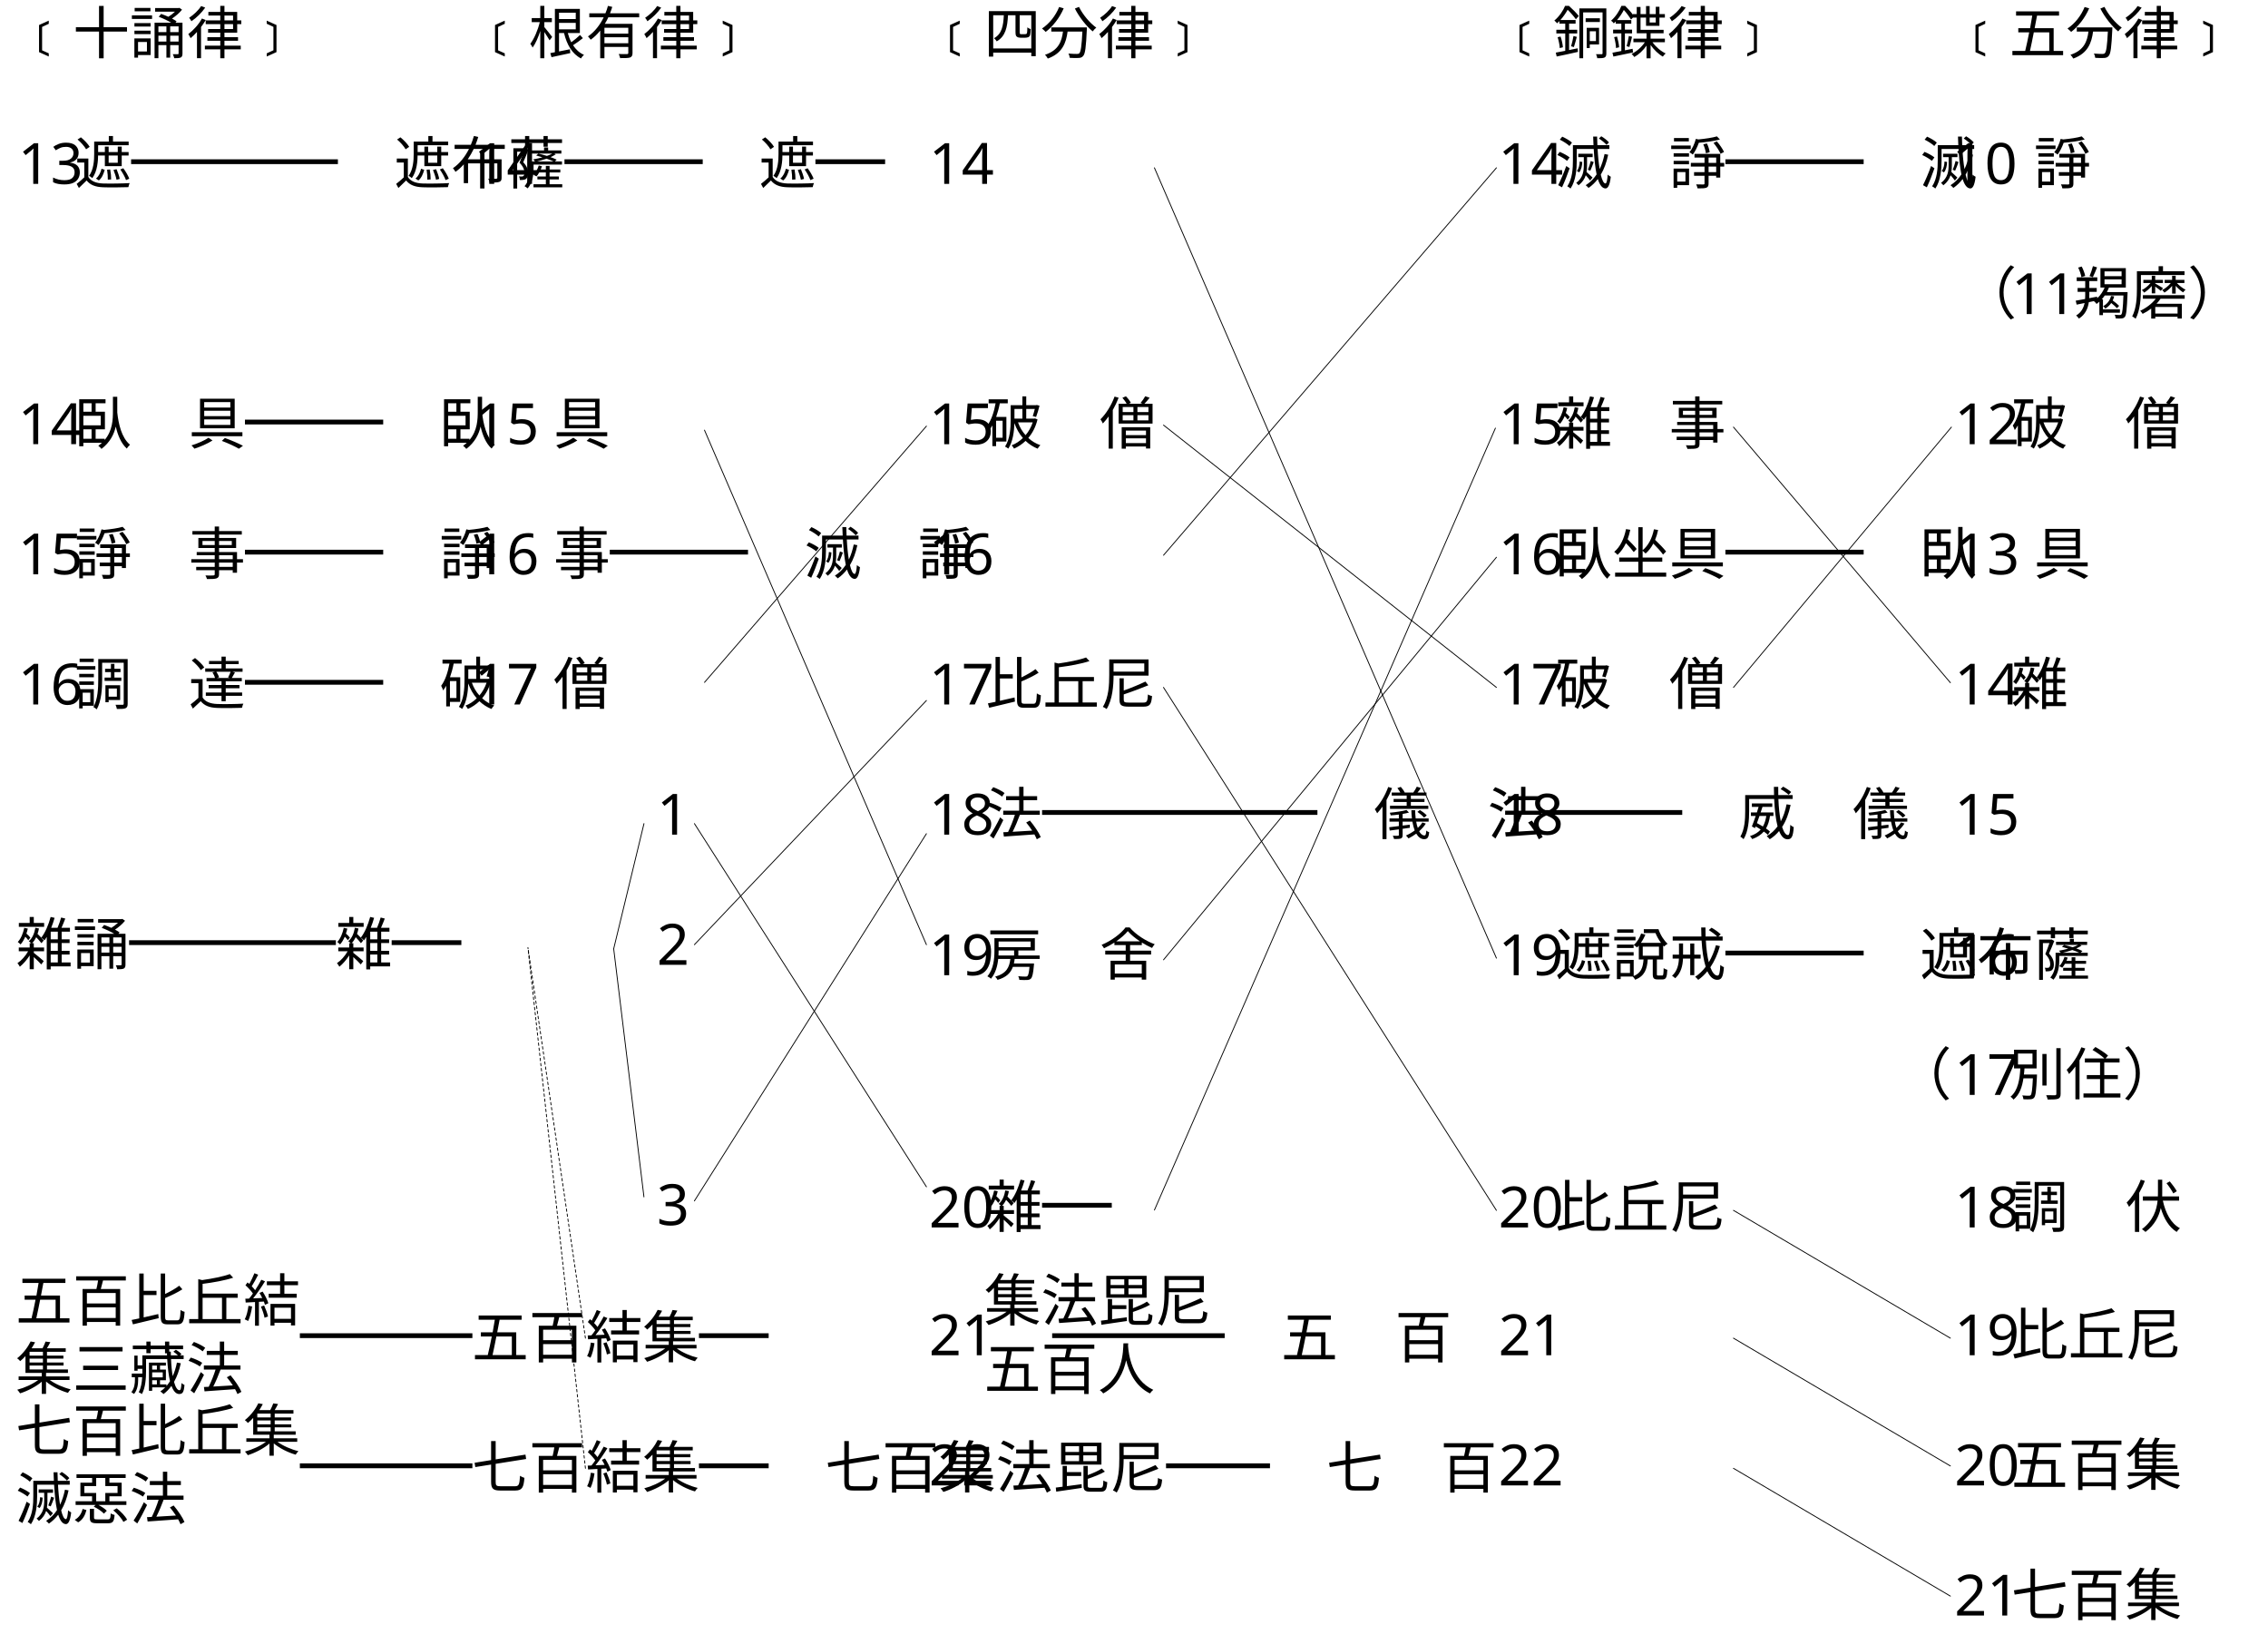
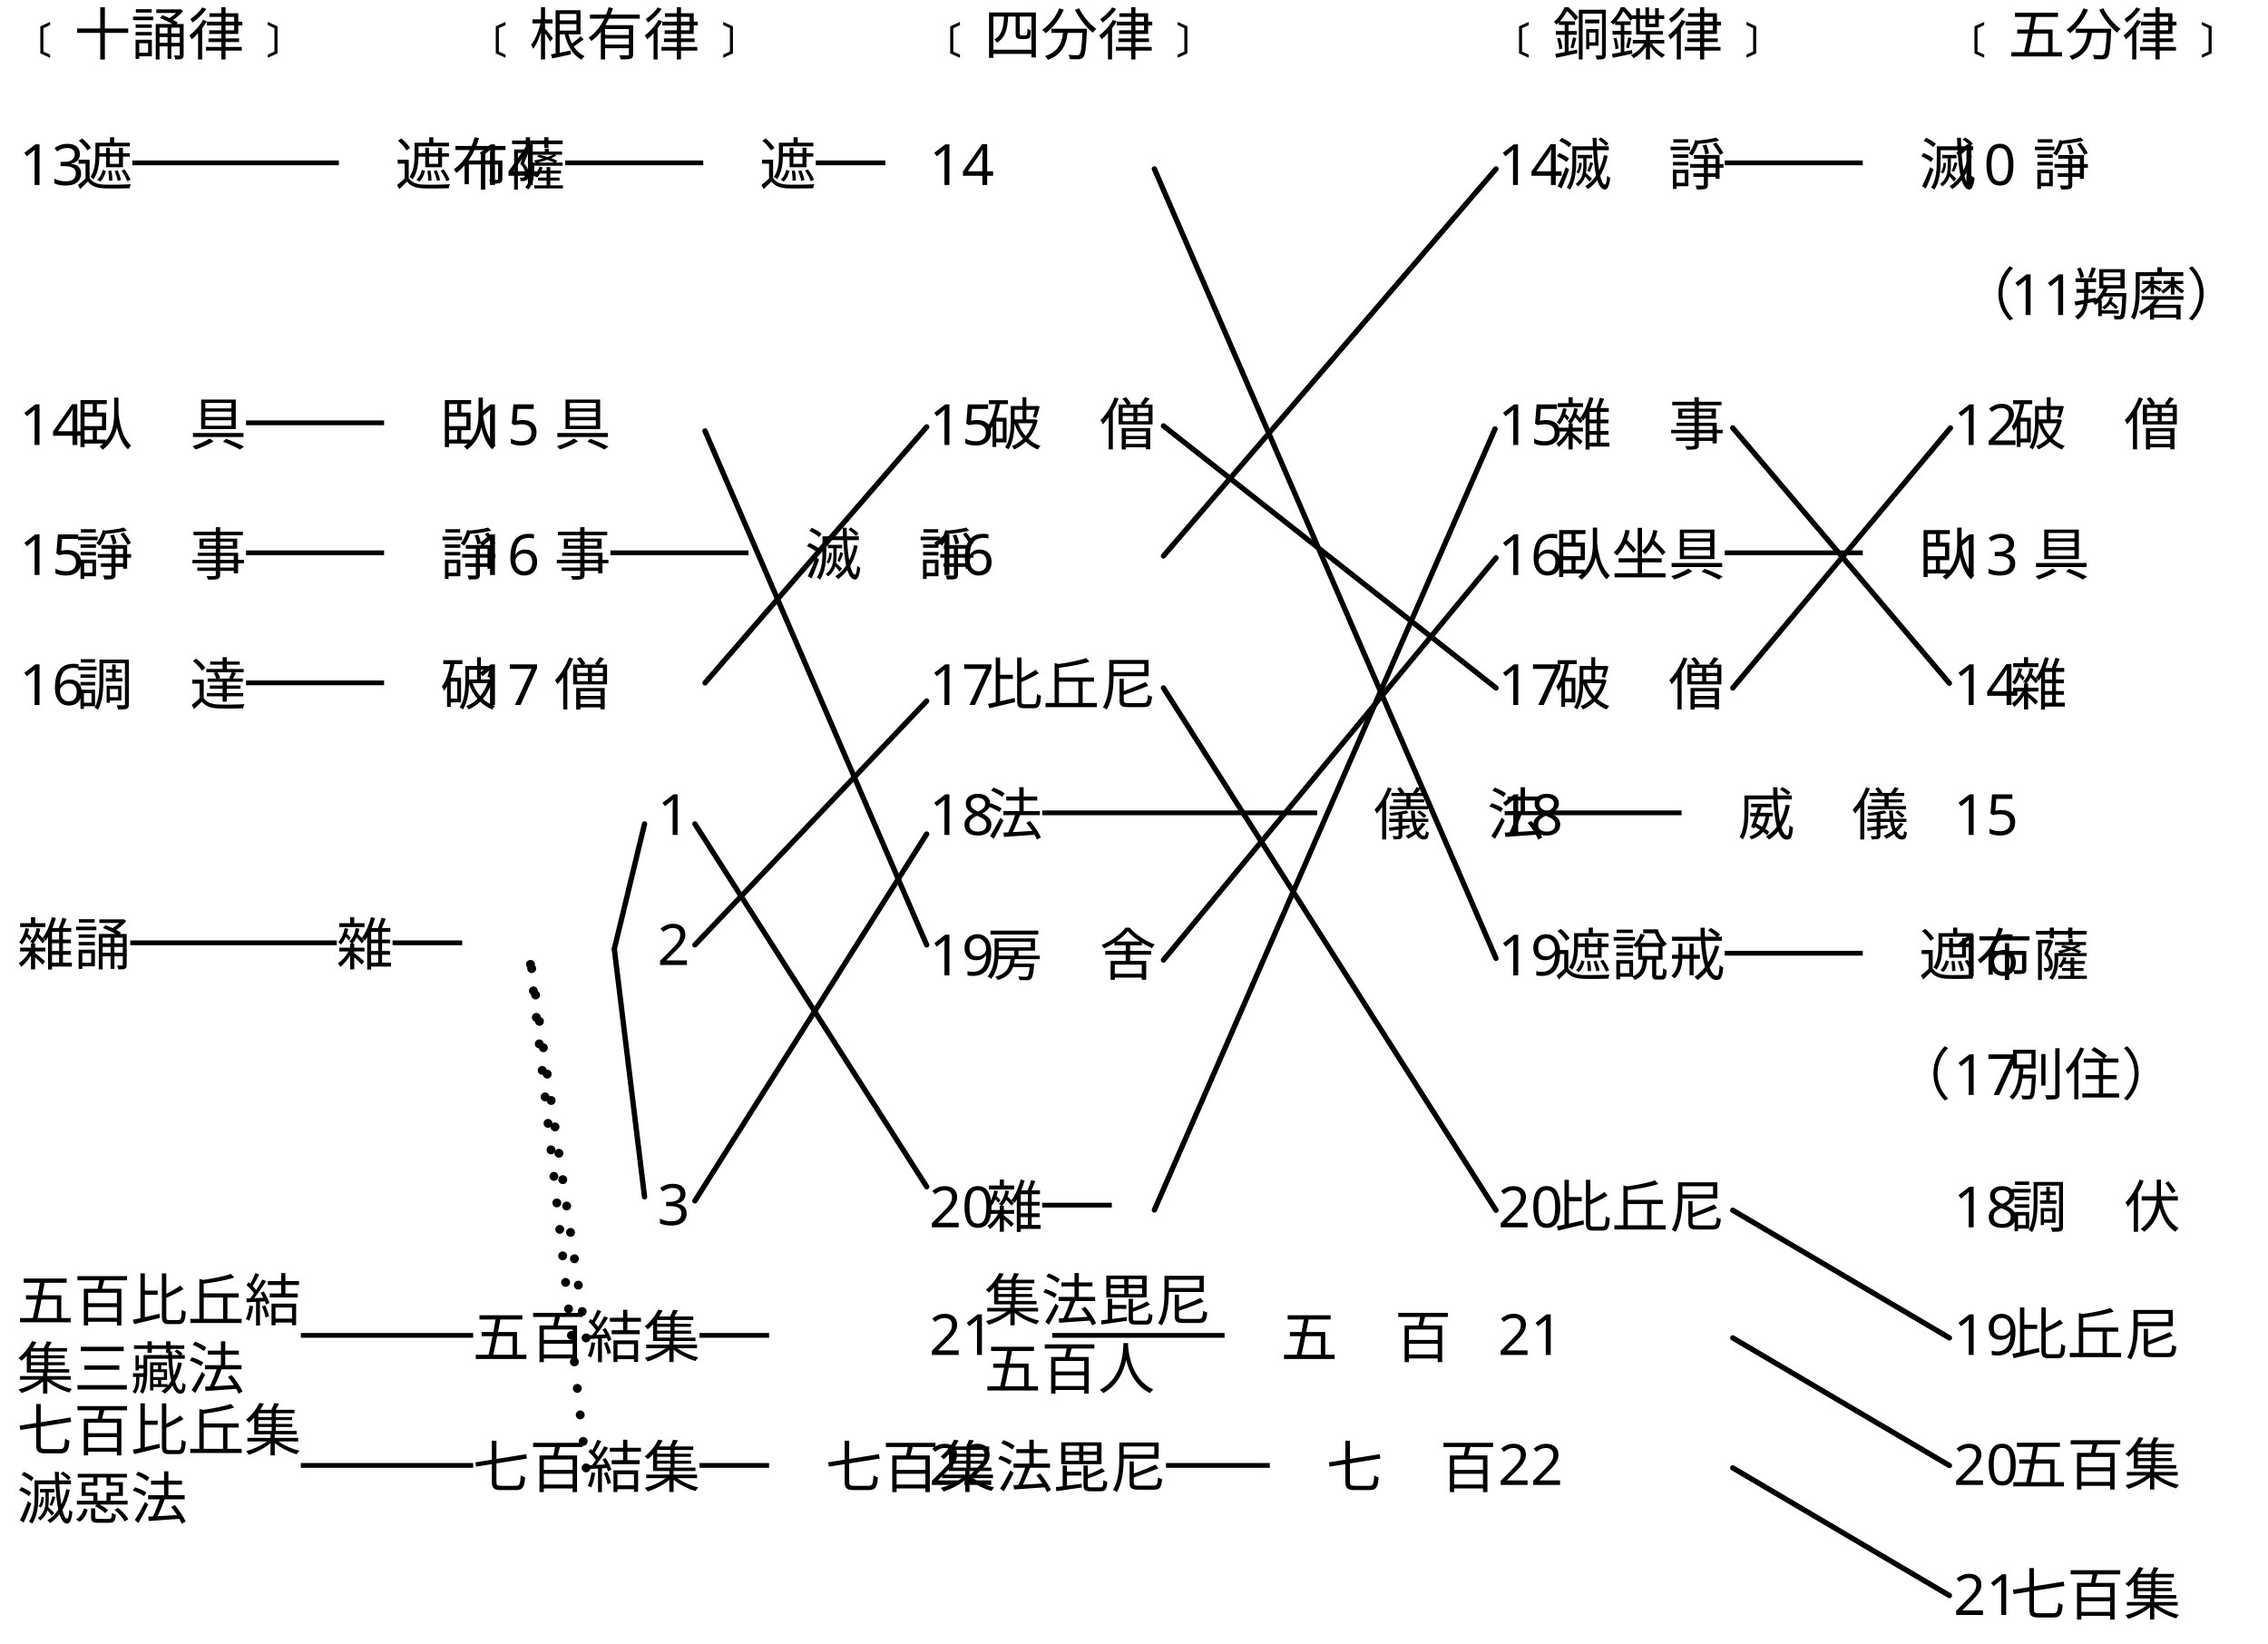
- <svg xmlns="http://www.w3.org/2000/svg" width="8.851in" height="6.412in" viewBox="0 0 637.27 461.663" xml:space="preserve" color-interpolation-filters="sRGB" class="st6">
+ <svg xmlns="http://www.w3.org/2000/svg" width="8.861in" height="6.422in" viewBox="0 0 638.02 462.413" xml:space="preserve" color-interpolation-filters="sRGB" class="st6">
  <style type="text/css">
	
- 		.st1 {fill:none;stroke:none;stroke-linecap:round;stroke-linejoin:round;stroke-width:0.75}
+ 		.st1 {fill:none;stroke:none;stroke-linecap:round;stroke-linejoin:round;stroke-width:1.5}
		.st2 {fill:#000000;font-family:新細明體;font-size:1.333em}
		.st3 {font-size:1em}
- 		.st4 {stroke:#000000;stroke-linecap:round;stroke-linejoin:round;stroke-width:0.24}
- 		.st5 {stroke:#000000;stroke-dasharray:0.72,0.72;stroke-linecap:round;stroke-linejoin:round;stroke-width:0.24}
+ 		.st4 {stroke:#000000;stroke-linecap:round;stroke-linejoin:round;stroke-width:1.5}
+ 		.st5 {stroke:#000000;stroke-dasharray:0,7.5;stroke-linecap:round;stroke-linejoin:round;stroke-width:2.5}
		.st6 {fill:none;fill-rule:evenodd;font-size:12px;overflow:visible;stroke-linecap:square;stroke-miterlimit:3}
	
	</style>
  <g>
-     <g id="group98-1" transform="translate(0.375,-0.375)">
+     <g id="group98-1" transform="translate(0.75,-0.75)">
      <g id="shape2-2" transform="translate(7.99361E-14,-441.071)">
-         <rect x="0" y="441.821" width="88.157" height="19.843" class="st1" />
-         <text x="4.08" y="456.54" class="st2">﹝十誦律﹞</text>
+         <rect x="0" y="442.571" width="88.157" height="19.843" class="st1" />
+         <text x="4.08" y="457.29" class="st2">﹝十誦律﹞</text>
      </g>
      <g id="shape3-5" transform="translate(128.126,-441.071)">
-         <rect x="0" y="441.821" width="88.157" height="19.843" class="st1" />
-         <text x="4.08" y="456.54" class="st2">﹝根有律﹞</text>
+         <rect x="0" y="442.571" width="88.157" height="19.843" class="st1" />
+         <text x="4.08" y="457.29" class="st2">﹝根有律﹞</text>
      </g>
      <g id="shape4-8" transform="translate(255.969,-441.071)">
-         <rect x="0" y="441.821" width="88.157" height="19.843" class="st1" />
-         <text x="4.08" y="456.54" class="st2">﹝四分律﹞</text>
+         <rect x="0" y="442.571" width="88.157" height="19.843" class="st1" />
+         <text x="4.08" y="457.29" class="st2">﹝四分律﹞</text>
      </g>
      <g id="shape5-11" transform="translate(415.984,-441.071)">
-         <rect x="0" y="441.821" width="88.157" height="19.843" class="st1" />
-         <text x="4.08" y="456.54" class="st2">﹝銅鍱律﹞</text>
+         <rect x="0" y="442.571" width="88.157" height="19.843" class="st1" />
+         <text x="4.08" y="457.29" class="st2">﹝銅鍱律﹞</text>
      </g>
      <g id="shape6-14" transform="translate(544.11,-441.071)">
-         <rect x="0" y="441.821" width="88.157" height="19.843" class="st1" />
-         <text x="4.08" y="456.54" class="st2">﹝五分律﹞</text>
+         <rect x="0" y="442.571" width="88.157" height="19.843" class="st1" />
+         <text x="4.08" y="457.29" class="st2">﹝五分律﹞</text>
      </g>
      <g id="shape7-17" transform="translate(1.59872E-13,-404.504)">
-         <rect x="0" y="441.821" width="344.126" height="19.843" class="st1" />
-         <text x="20.62" y="456.54" class="st2">遮──────　遮布薩────　遮──</text>
+         <rect x="0" y="442.571" width="344.126" height="19.843" class="st1" />
+         <text x="20.62" y="457.29" class="st2">遮──────　遮布薩────　遮──</text>
      </g>
      <g id="shape8-20" transform="translate(-7.79377E-14,-402.236)">
-         <rect x="0" y="437.285" width="24.378" height="24.378" class="st1" />
-         <text x="4.67" y="454.27" class="st2">13</text>
+         <rect x="0" y="438.035" width="24.378" height="24.378" class="st1" />
+         <text x="4.67" y="455.02" class="st2">13</text>
      </g>
      <g id="shape9-23" transform="translate(128.126,-402.236)">
-         <rect x="0" y="437.285" width="24.378" height="24.378" class="st1" />
-         <text x="4.67" y="454.27" class="st2">14</text>
+         <rect x="0" y="438.035" width="24.378" height="24.378" class="st1" />
+         <text x="4.67" y="455.02" class="st2">14</text>
      </g>
      <g id="shape10-26" transform="translate(255.969,-402.236)">
-         <rect x="0" y="437.285" width="24.378" height="24.378" class="st1" />
-         <text x="4.67" y="454.27" class="st2">14</text>
+         <rect x="0" y="438.035" width="24.378" height="24.378" class="st1" />
+         <text x="4.67" y="455.02" class="st2">14</text>
      </g>
      <g id="shape11-29" transform="translate(415.984,-404.504)">
-         <rect x="0" y="441.821" width="216" height="19.843" class="st1" />
-         <text x="20.62" y="456.54" class="st2">滅　諍────　滅　諍</text>
+         <rect x="0" y="442.571" width="216" height="19.843" class="st1" />
+         <text x="20.62" y="457.29" class="st2">滅　諍────　滅　諍</text>
      </g>
      <g id="shape12-32" transform="translate(415.913,-402.236)">
-         <rect x="0" y="437.285" width="24.378" height="24.378" class="st1" />
-         <text x="4.67" y="454.27" class="st2">14</text>
+         <rect x="0" y="438.035" width="24.378" height="24.378" class="st1" />
+         <text x="4.67" y="455.02" class="st2">14</text>
      </g>
      <g id="shape13-35" transform="translate(543.472,-402.236)">
-         <rect x="0" y="437.285" width="24.378" height="24.378" class="st1" />
-         <text x="4.67" y="454.27" class="st2">10</text>
+         <rect x="0" y="438.035" width="24.378" height="24.378" class="st1" />
+         <text x="4.67" y="455.02" class="st2">10</text>
      </g>
      <g id="shape14-38" transform="translate(544.11,-367.937)">
-         <rect x="0" y="441.821" width="92.409" height="19.843" class="st1" />
-         <text x="6.2" y="456.54" class="st2">（　羯磨）</text>
+         <rect x="0" y="442.571" width="92.409" height="19.843" class="st1" />
+         <text x="6.2" y="457.29" class="st2">（　羯磨）</text>
      </g>
      <g id="shape15-41" transform="translate(560.126,-365.669)">
-         <rect x="0" y="437.285" width="24.378" height="24.378" class="st1" />
-         <text x="4.67" y="454.27" class="st2">11</text>
+         <rect x="0" y="438.035" width="24.378" height="24.378" class="st1" />
+         <text x="4.67" y="455.02" class="st2">11</text>
      </g>
      <g id="shape23-44" transform="translate(415.984,-331.37)">
-         <rect x="0" y="441.821" width="88.157" height="19.843" class="st1" />
-         <text x="20.62" y="456.54" class="st2">雜　事</text>
+         <rect x="0" y="442.571" width="88.157" height="19.843" class="st1" />
+         <text x="20.62" y="457.29" class="st2">雜　事</text>
      </g>
      <g id="shape24-47" transform="translate(415.984,-329.102)">
-         <rect x="0" y="437.285" width="24.378" height="24.378" class="st1" />
-         <text x="4.67" y="454.27" class="st2">15</text>
+         <rect x="0" y="438.035" width="24.378" height="24.378" class="st1" />
+         <text x="4.67" y="455.02" class="st2">15</text>
      </g>
      <g id="shape26-50" transform="translate(544.11,-331.37)">
-         <rect x="0" y="441.821" width="88.157" height="19.843" class="st1" />
-         <text x="20.62" y="456.54" class="st2">破　僧</text>
+         <rect x="0" y="442.571" width="88.157" height="19.843" class="st1" />
+         <text x="20.62" y="457.29" class="st2">破　僧</text>
      </g>
      <g id="shape27-53" transform="translate(544.11,-329.102)">
-         <rect x="0" y="437.285" width="24.378" height="24.378" class="st1" />
-         <text x="4.67" y="454.27" class="st2">12</text>
+         <rect x="0" y="438.035" width="24.378" height="24.378" class="st1" />
+         <text x="4.67" y="455.02" class="st2">12</text>
      </g>
      <g id="shape16-56" transform="translate(0,-331.37)">
-         <rect x="0" y="441.821" width="216" height="19.843" class="st1" />
-         <text x="20.62" y="456.54" class="st2">臥　具────　臥　具</text>
+         <rect x="0" y="442.571" width="216" height="19.843" class="st1" />
+         <text x="20.62" y="457.29" class="st2">臥　具────　臥　具</text>
      </g>
      <g id="shape17-59" transform="translate(5.19584E-14,-331.37)">
-         <rect x="0" y="441.821" width="24.378" height="19.843" class="st1" />
-         <text x="4.67" y="456.54" class="st2">14</text>
+         <rect x="0" y="442.571" width="24.378" height="19.843" class="st1" />
+         <text x="4.67" y="457.29" class="st2">14</text>
      </g>
      <g id="shape18-62" transform="translate(128.126,-331.37)">
-         <rect x="0" y="441.821" width="24.378" height="19.843" class="st1" />
-         <text x="4.67" y="456.54" class="st2">15</text>
+         <rect x="0" y="442.571" width="24.378" height="19.843" class="st1" />
+         <text x="4.67" y="457.29" class="st2">15</text>
      </g>
      <g id="shape31-65" transform="translate(415.984,-294.803)">
-         <rect x="0" y="441.821" width="216" height="19.843" class="st1" />
-         <text x="20.62" y="456.54" class="st2">臥坐具────　臥　具</text>
+         <rect x="0" y="442.571" width="216" height="19.843" class="st1" />
+         <text x="20.62" y="457.29" class="st2">臥坐具────　臥　具</text>
      </g>
      <g id="shape32-68" transform="translate(415.984,-292.535)">
-         <rect x="0" y="437.285" width="24.378" height="24.378" class="st1" />
-         <text x="4.67" y="454.27" class="st2">16</text>
+         <rect x="0" y="438.035" width="24.378" height="24.378" class="st1" />
+         <text x="4.67" y="455.02" class="st2">16</text>
      </g>
      <g id="shape33-71" transform="translate(544.11,-292.535)">
-         <rect x="0" y="437.285" width="24.378" height="24.378" class="st1" />
-         <text x="4.67" y="454.27" class="st2">13</text>
+         <rect x="0" y="438.035" width="24.378" height="24.378" class="st1" />
+         <text x="4.67" y="455.02" class="st2">13</text>
      </g>
      <g id="shape35-74" transform="translate(0,-258.236)">
-         <rect x="0" y="441.821" width="216" height="19.843" class="st1" />
-         <text x="20.62" y="456.54" class="st2">調　達────　破　僧</text>
+         <rect x="0" y="442.571" width="216" height="19.843" class="st1" />
+         <text x="20.62" y="457.29" class="st2">調　達────　破　僧</text>
      </g>
      <g id="shape36-77" transform="translate(6.85452E-13,-255.969)">
-         <rect x="0" y="437.285" width="24.378" height="24.378" class="st1" />
-         <text x="4.67" y="454.27" class="st2">16</text>
+         <rect x="0" y="438.035" width="24.378" height="24.378" class="st1" />
+         <text x="4.67" y="455.02" class="st2">16</text>
      </g>
      <g id="shape37-80" transform="translate(128.126,-258.236)">
-         <rect x="0" y="441.821" width="24.378" height="19.843" class="st1" />
-         <text x="4.67" y="456.54" class="st2">17</text>
+         <rect x="0" y="442.571" width="24.378" height="19.843" class="st1" />
+         <text x="4.67" y="457.29" class="st2">17</text>
      </g>
      <g id="shape41-83" transform="translate(415.984,-258.236)">
-         <rect x="0" y="441.821" width="88.157" height="19.843" class="st1" />
-         <text x="20.62" y="456.54" class="st2">破　僧</text>
+         <rect x="0" y="442.571" width="88.157" height="19.843" class="st1" />
+         <text x="20.62" y="457.29" class="st2">破　僧</text>
      </g>
      <g id="shape42-86" transform="translate(415.984,-255.969)">
-         <rect x="0" y="437.285" width="24.378" height="24.378" class="st1" />
-         <text x="4.67" y="454.27" class="st2">17</text>
+         <rect x="0" y="438.035" width="24.378" height="24.378" class="st1" />
+         <text x="4.67" y="455.02" class="st2">17</text>
      </g>
      <g id="shape38-89" transform="translate(544.11,-258.236)">
-         <rect x="0" y="441.821" width="56.126" height="19.843" class="st1" />
-         <text x="20.62" y="456.54" class="st2">雜</text>
+         <rect x="0" y="442.571" width="56.126" height="19.843" class="st1" />
+         <text x="20.62" y="457.29" class="st2">雜</text>
      </g>
      <g id="shape43-92" transform="translate(544.11,-258.236)">
-         <rect x="0" y="441.821" width="24.378" height="19.843" class="st1" />
-         <text x="4.67" y="456.54" class="st2">14</text>
+         <rect x="0" y="442.571" width="24.378" height="19.843" class="st1" />
+         <text x="4.67" y="457.29" class="st2">14</text>
      </g>
      <g id="shape34-95" transform="translate(1.07114E-12,-185.102)">
-         <rect x="0" y="441.821" width="200.126" height="19.843" class="st1" />
-         <text x="4.06" y="456.54" class="st2">雜誦──────雜──</text>
+         <rect x="0" y="442.571" width="200.126" height="19.843" class="st1" />
+         <text x="4.06" y="457.29" class="st2">雜誦──────雜──</text>
      </g>
      <g id="shape44-98" transform="translate(175.748,-185.102)">
-         <rect x="0" y="441.821" width="24.378" height="19.843" class="st1" />
-         <text x="8.43" y="456.54" class="st2">2</text>
+         <rect x="0" y="442.571" width="24.378" height="19.843" class="st1" />
+         <text x="8.43" y="457.29" class="st2">2</text>
      </g>
      <g id="shape21-101" transform="translate(1.59872E-13,-294.803)">
-         <rect x="0" y="441.821" width="344.126" height="19.843" class="st1" />
-         <text x="20.62" y="456.54" class="st2">諍　事────　諍　事────　滅　諍</text>
+         <rect x="0" y="442.571" width="344.126" height="19.843" class="st1" />
+         <text x="20.62" y="457.29" class="st2">諍　事────　諍　事────　滅　諍</text>
      </g>
      <g id="shape22-104" transform="translate(3.03757E-13,-294.803)">
-         <rect x="0" y="441.821" width="24.378" height="19.843" class="st1" />
-         <text x="4.67" y="456.54" class="st2">15</text>
+         <rect x="0" y="442.571" width="24.378" height="19.843" class="st1" />
+         <text x="4.67" y="457.29" class="st2">15</text>
      </g>
      <g id="shape25-107" transform="translate(128.126,-294.803)">
-         <rect x="0" y="441.821" width="24.378" height="19.843" class="st1" />
-         <text x="4.67" y="456.54" class="st2">16</text>
+         <rect x="0" y="442.571" width="24.378" height="19.843" class="st1" />
+         <text x="4.67" y="457.29" class="st2">16</text>
      </g>
      <g id="shape28-110" transform="translate(255.969,-292.535)">
-         <rect x="0" y="437.285" width="24.378" height="24.378" class="st1" />
-         <text x="4.67" y="454.27" class="st2">16</text>
+         <rect x="0" y="438.035" width="24.378" height="24.378" class="st1" />
+         <text x="4.67" y="455.02" class="st2">16</text>
      </g>
      <g id="shape47-113" transform="translate(255.969,-221.669)">
-         <rect x="0" y="441.821" width="376.157" height="19.843" class="st1" />
-         <text x="20.62" y="456.54" class="st2">法────────　儀　法────　威　儀</text>
+         <rect x="0" y="442.571" width="376.157" height="19.843" class="st1" />
+         <text x="20.62" y="457.29" class="st2">法────────　儀　法────　威　儀</text>
      </g>
      <g id="shape48-116" transform="translate(255.969,-219.402)">
-         <rect x="0" y="437.285" width="24.378" height="24.378" class="st1" />
-         <text x="4.67" y="454.27" class="st2">18</text>
+         <rect x="0" y="438.035" width="24.378" height="24.378" class="st1" />
+         <text x="4.67" y="455.02" class="st2">18</text>
      </g>
      <g id="shape49-119" transform="translate(415.984,-219.402)">
-         <rect x="0" y="437.285" width="24.378" height="24.378" class="st1" />
-         <text x="4.67" y="454.27" class="st2">18</text>
+         <rect x="0" y="438.035" width="24.378" height="24.378" class="st1" />
+         <text x="4.67" y="455.02" class="st2">18</text>
      </g>
      <g id="shape50-122" transform="translate(544.11,-219.402)">
-         <rect x="0" y="437.285" width="24.378" height="24.378" class="st1" />
-         <text x="4.67" y="454.27" class="st2">15</text>
+         <rect x="0" y="438.035" width="24.378" height="24.378" class="st1" />
+         <text x="4.67" y="455.02" class="st2">15</text>
      </g>
      <g id="shape46-125" transform="translate(525.827,-148.535)">
-         <rect x="0" y="441.821" width="92.409" height="19.843" class="st1" />
-         <text x="6.2" y="456.54" class="st2">（　別住）</text>
+         <rect x="0" y="442.571" width="92.409" height="19.843" class="st1" />
+         <text x="6.2" y="457.29" class="st2">（　別住）</text>
      </g>
      <g id="shape51-128" transform="translate(544.11,-146.268)">
-         <rect x="0" y="437.285" width="24.378" height="24.378" class="st1" />
-         <text x="4.67" y="454.27" class="st2">17</text>
+         <rect x="0" y="438.035" width="24.378" height="24.378" class="st1" />
+         <text x="4.67" y="455.02" class="st2">17</text>
      </g>
      <g id="shape19-131" transform="translate(255.969,-331.37)">
-         <rect x="0" y="441.821" width="88.157" height="19.843" class="st1" />
-         <text x="20.62" y="456.54" class="st2">破　僧</text>
+         <rect x="0" y="442.571" width="88.157" height="19.843" class="st1" />
+         <text x="20.62" y="457.29" class="st2">破　僧</text>
      </g>
      <g id="shape20-134" transform="translate(255.969,-329.102)">
-         <rect x="0" y="437.285" width="24.378" height="24.378" class="st1" />
-         <text x="4.67" y="454.27" class="st2">15</text>
+         <rect x="0" y="438.035" width="24.378" height="24.378" class="st1" />
+         <text x="4.67" y="455.02" class="st2">15</text>
      </g>
      <g id="shape54-137" transform="translate(255.969,-182.173)">
-         <rect x="0" y="441.821" width="88.157" height="19.843" class="st1" />
-         <text x="20.62" y="456.54" class="st2">房　舍</text>
+         <rect x="0" y="442.571" width="88.157" height="19.843" class="st1" />
+         <text x="20.62" y="457.29" class="st2">房　舍</text>
      </g>
      <g id="shape55-140" transform="translate(255.969,-182.173)">
-         <rect x="0" y="441.821" width="24.378" height="19.843" class="st1" />
-         <text x="4.67" y="456.54" class="st2">19</text>
+         <rect x="0" y="442.571" width="24.378" height="19.843" class="st1" />
+         <text x="4.67" y="457.29" class="st2">19</text>
      </g>
      <g id="shape53-143" transform="translate(415.984,-182.173)">
-         <rect x="0" y="441.821" width="216" height="19.843" class="st1" />
-         <text x="20.62" y="456.54" class="st2">遮說戒────　遮布薩</text>
+         <rect x="0" y="442.571" width="216" height="19.843" class="st1" />
+         <text x="20.62" y="457.29" class="st2">遮說戒────　遮布薩</text>
      </g>
      <g id="shape56-146" transform="translate(415.984,-179.906)">
-         <rect x="0" y="437.285" width="24.378" height="24.378" class="st1" />
-         <text x="4.67" y="454.27" class="st2">19</text>
+         <rect x="0" y="438.035" width="24.378" height="24.378" class="st1" />
+         <text x="4.67" y="455.02" class="st2">19</text>
      </g>
      <g id="shape57-149" transform="translate(544.11,-179.906)">
-         <rect x="0" y="437.285" width="24.378" height="24.378" class="st1" />
-         <text x="4.67" y="454.27" class="st2">16</text>
+         <rect x="0" y="438.035" width="24.378" height="24.378" class="st1" />
+         <text x="4.67" y="455.02" class="st2">16</text>
      </g>
      <g id="shape30-152" transform="translate(175.748,-221.669)">
-         <rect x="0" y="441.821" width="24.378" height="19.843" class="st1" />
-         <text x="8.43" y="456.54" class="st2">1</text>
+         <rect x="0" y="442.571" width="24.378" height="19.843" class="st1" />
+         <text x="8.43" y="457.29" class="st2">1</text>
      </g>
      <g id="shape52-155" transform="translate(175.748,-111.969)">
-         <rect x="0" y="441.821" width="24.378" height="19.843" class="st1" />
-         <text x="8.43" y="456.54" class="st2">3</text>
+         <rect x="0" y="442.571" width="24.378" height="19.843" class="st1" />
+         <text x="8.43" y="457.29" class="st2">3</text>
      </g>
      <g id="shape58-158" transform="translate(255.969,-111.307)">
-         <rect x="0" y="441.821" width="88.157" height="19.843" class="st1" />
-         <text x="20.62" y="456.54" class="st2">雜──</text>
+         <rect x="0" y="442.571" width="88.157" height="19.843" class="st1" />
+         <text x="20.62" y="457.29" class="st2">雜──</text>
      </g>
      <g id="shape59-161" transform="translate(255.969,-111.307)">
-         <rect x="0" y="441.821" width="24.378" height="19.843" class="st1" />
-         <text x="4.67" y="456.54" class="st2">20</text>
+         <rect x="0" y="442.571" width="24.378" height="19.843" class="st1" />
+         <text x="4.67" y="457.29" class="st2">20</text>
      </g>
      <g id="shape39-164" transform="translate(255.969,-258.236)">
-         <rect x="0" y="441.821" width="88.157" height="19.843" class="st1" />
-         <text x="20.62" y="456.54" class="st2">比丘尼</text>
+         <rect x="0" y="442.571" width="88.157" height="19.843" class="st1" />
+         <text x="20.62" y="457.29" class="st2">比丘尼</text>
      </g>
      <g id="shape40-167" transform="translate(255.969,-255.969)">
-         <rect x="0" y="437.285" width="24.378" height="24.378" class="st1" />
-         <text x="4.67" y="454.27" class="st2">17</text>
+         <rect x="0" y="438.035" width="24.378" height="24.378" class="st1" />
+         <text x="4.67" y="455.02" class="st2">17</text>
      </g>
      <g id="shape60-170" transform="translate(544.11,-111.307)">
-         <rect x="0" y="441.821" width="88.157" height="19.843" class="st1" />
-         <text x="20.62" y="456.54" class="st2">調　伏</text>
+         <rect x="0" y="442.571" width="88.157" height="19.843" class="st1" />
+         <text x="20.62" y="457.29" class="st2">調　伏</text>
      </g>
      <g id="shape61-173" transform="translate(544.11,-109.039)">
-         <rect x="0" y="437.285" width="24.378" height="24.378" class="st1" />
-         <text x="4.67" y="454.27" class="st2">18</text>
+         <rect x="0" y="438.035" width="24.378" height="24.378" class="st1" />
+         <text x="4.67" y="455.02" class="st2">18</text>
      </g>
      <g id="shape64-176" transform="translate(1.51879E-12,-65.4803)">
-         <rect x="0" y="421.978" width="92.409" height="39.685" class="st1" />
-         <text x="4" y="437.02" class="st2">五百比丘結 <tspan x="4" dy="1.2em" class="st3">集三藏法</tspan>
+         <rect x="0" y="422.728" width="92.409" height="39.685" class="st1" />
+         <text x="4" y="437.77" class="st2">五百比丘結 <tspan x="4" dy="1.2em" class="st3">集三藏法</tspan>
        </text>
      </g>
      <g id="shape65-180" transform="translate(1.51879E-12,-28.9134)">
-         <rect x="0" y="421.978" width="92.409" height="39.685" class="st1" />
-         <text x="4" y="437.02" class="st2">七百比丘集 <tspan x="4" dy="1.2em" class="st3">滅惡法</tspan>
+         <rect x="0" y="422.728" width="92.409" height="39.685" class="st1" />
+         <text x="4" y="437.77" class="st2">七百比丘集 <tspan x="4" dy="1.2em" class="st3">滅惡法</tspan>
        </text>
      </g>
      <g id="shape45-184" transform="translate(79.937,-75.4016)">
-         <rect x="0" y="441.821" width="408.189" height="19.843" class="st1" />
-         <text x="4.1" y="456.54" class="st2">─────五百結集──　　　　　─────　五　百</text>
+         <rect x="0" y="442.571" width="408.189" height="19.843" class="st1" />
+         <text x="4.1" y="457.29" class="st2">─────五百結集──　　　　　─────　五　百</text>
      </g>
      <g id="shape66-187" transform="translate(79.937,-38.8346)">
-         <rect x="0" y="441.821" width="408.189" height="19.843" class="st1" />
-         <text x="4.1" y="456.54" class="st2">─────七百結集──　七百集法毘尼───　七　百</text>
+         <rect x="0" y="442.571" width="408.189" height="19.843" class="st1" />
+         <text x="4.1" y="457.29" class="st2">─────七百結集──　七百集法毘尼───　七　百</text>
      </g>
      <g id="shape62-190" transform="translate(415.984,-111.307)">
-         <rect x="0" y="441.821" width="88.157" height="19.843" class="st1" />
-         <text x="20.62" y="456.54" class="st2">比丘尼</text>
+         <rect x="0" y="442.571" width="88.157" height="19.843" class="st1" />
+         <text x="20.62" y="457.29" class="st2">比丘尼</text>
      </g>
      <g id="shape63-193" transform="translate(415.984,-109.039)">
-         <rect x="0" y="437.285" width="24.378" height="24.378" class="st1" />
-         <text x="4.67" y="454.27" class="st2">20</text>
+         <rect x="0" y="438.035" width="24.378" height="24.378" class="st1" />
+         <text x="4.67" y="455.02" class="st2">20</text>
      </g>
      <g id="shape69-196" transform="translate(544.11,-75.4016)">
-         <rect x="0" y="441.821" width="88.157" height="19.843" class="st1" />
-         <text x="20.62" y="456.54" class="st2">比丘尼</text>
+         <rect x="0" y="442.571" width="88.157" height="19.843" class="st1" />
+         <text x="20.62" y="457.29" class="st2">比丘尼</text>
      </g>
      <g id="shape70-199" transform="translate(544.11,-73.1339)">
-         <rect x="0" y="437.285" width="24.378" height="24.378" class="st1" />
-         <text x="4.67" y="454.27" class="st2">19</text>
+         <rect x="0" y="438.035" width="24.378" height="24.378" class="st1" />
+         <text x="4.67" y="455.02" class="st2">19</text>
      </g>
      <g id="shape72-202" transform="translate(544.11,-38.8346)">
-         <rect x="0" y="441.821" width="88.157" height="19.843" class="st1" />
-         <text x="20.62" y="456.54" class="st2">五百集</text>
+         <rect x="0" y="442.571" width="88.157" height="19.843" class="st1" />
+         <text x="20.62" y="457.29" class="st2">五百集</text>
      </g>
      <g id="shape73-205" transform="translate(544.11,-36.5669)">
-         <rect x="0" y="437.285" width="24.378" height="24.378" class="st1" />
-         <text x="4.67" y="454.27" class="st2">20</text>
+         <rect x="0" y="438.035" width="24.378" height="24.378" class="st1" />
+         <text x="4.67" y="455.02" class="st2">20</text>
      </g>
      <g id="shape75-208" transform="translate(544.11,-2.26772)">
-         <rect x="0" y="441.821" width="88.157" height="19.843" class="st1" />
-         <text x="20.62" y="456.54" class="st2">七百集</text>
+         <rect x="0" y="442.571" width="88.157" height="19.843" class="st1" />
+         <text x="20.62" y="457.29" class="st2">七百集</text>
      </g>
      <g id="shape76-211" transform="translate(544.11,1.13687E-13)">
-         <rect x="0" y="437.285" width="24.378" height="24.378" class="st1" />
-         <text x="4.67" y="454.27" class="st2">21</text>
+         <rect x="0" y="438.035" width="24.378" height="24.378" class="st1" />
+         <text x="4.67" y="455.02" class="st2">21</text>
      </g>
      <g id="shape67-214" transform="translate(415.984,-73.1339)">
-         <rect x="0" y="437.285" width="24.378" height="24.378" class="st1" />
-         <text x="4.67" y="454.27" class="st2">21</text>
+         <rect x="0" y="438.035" width="24.378" height="24.378" class="st1" />
+         <text x="4.67" y="455.02" class="st2">21</text>
      </g>
      <g id="shape68-217" transform="translate(415.984,-36.5669)">
-         <rect x="0" y="437.285" width="24.378" height="24.378" class="st1" />
-         <text x="4.67" y="454.27" class="st2">22</text>
+         <rect x="0" y="438.035" width="24.378" height="24.378" class="st1" />
+         <text x="4.67" y="455.02" class="st2">22</text>
      </g>
      <g id="shape71-220" transform="translate(255.969,-73.1339)">
-         <rect x="0" y="437.285" width="24.378" height="24.378" class="st1" />
-         <text x="4.67" y="454.27" class="st2">21</text>
+         <rect x="0" y="438.035" width="24.378" height="24.378" class="st1" />
+         <text x="4.67" y="455.02" class="st2">21</text>
      </g>
      <g id="shape74-223" transform="translate(255.969,-36.5669)">
-         <rect x="0" y="437.285" width="24.378" height="24.378" class="st1" />
-         <text x="4.67" y="454.27" class="st2">22</text>
+         <rect x="0" y="438.035" width="24.378" height="24.378" class="st1" />
+         <text x="4.67" y="455.02" class="st2">22</text>
      </g>
      <g id="shape77-226" transform="translate(272.126,-65.4803)">
-         <rect x="0" y="421.978" width="72" height="39.685" class="st1" />
-         <text x="4" y="437.02" class="st2">集法毘尼 <tspan x="4" dy="1.2em" class="st3">五百人</tspan>
+         <rect x="0" y="422.728" width="72" height="39.685" class="st1" />
+         <text x="4" y="437.77" class="st2">集法毘尼 <tspan x="4" dy="1.2em" class="st3">五百人</tspan>
        </text>
      </g>
-       <g id="shape78-230" transform="translate(313.311,774.105) rotate(-149.496)">
-         <path d="M0 461.66 L70.74 461.66" class="st4" />
-       </g>
-       <g id="shape79-233" transform="translate(-3.595,452.927) rotate(-113.401)">
-         <path d="M0 461.66 L241.95 461.66" class="st4" />
-       </g>
-       <g id="shape80-236" transform="translate(313.311,810.011) rotate(-149.496)">
-         <path d="M0 461.66 L70.74 461.66" class="st4" />
-       </g>
-       <g id="shape81-239" transform="translate(313.311,846.578) rotate(-149.496)">
-         <path d="M0 461.66 L70.74 461.66" class="st4" />
-       </g>
-       <g id="shape82-242" transform="translate(195.666,490.91) rotate(-130.321)">
-         <path d="M0 461.66 L94.19 461.66" class="st4" />
-       </g>
-       <g id="shape83-245" transform="translate(901.921,416.731) rotate(129.936)">
-         <path d="M0 461.66 L95.38 461.66" class="st4" />
-       </g>
-       <g id="shape84-248" transform="translate(30.6584,588.372) rotate(-122.483)">
-         <path d="M0 461.66 L174.18 461.66" class="st4" />
-       </g>
-       <g id="shape85-251" transform="translate(770.229,348.418) rotate(130.675)">
-         <path d="M0 461.66 L143.52 461.66" class="st4" />
-       </g>
-       <g id="shape86-254" transform="translate(842.98,305.212) rotate(113.563)">
-         <path d="M0 461.66 L239.67 461.66" class="st4" />
-       </g>
-       <g id="shape87-257" transform="translate(775.848,451.171) rotate(129.593)">
-         <path d="M0 461.66 L146.77 461.66" class="st4" />
-       </g>
-       <g id="shape88-260" transform="translate(134.384,556.139) rotate(-141.766)">
-         <path d="M0 461.66 L119.09 461.66" class="st4" />
-       </g>
-       <g id="shape89-263" transform="translate(-277.701,392.542) rotate(-96.953)">
-         <path d="M0 461.66 L70.25 461.66" class="st4" />
-       </g>
-       <g id="shape90-266" transform="translate(629.285,340.334) rotate(103.601)">
-         <path d="M0 461.66 L36.16 461.66" class="st4" />
-       </g>
-       <g id="shape91-269" transform="translate(-195.54,91.1837) rotate(-57.7125)">
-         <path d="M0 461.66 L122.05 461.66" class="st4" />
-       </g>
-       <g id="shape92-272" transform="translate(-139.896,-52.2537) rotate(-46.4564)">
-         <path d="M0 461.66 L94.64 461.66" class="st4" />
-       </g>
-       <g id="shape93-275" transform="translate(583.782,-16.781) rotate(57.4259)">
-         <path d="M0 461.66 L121.1 461.66" class="st4" />
-       </g>
-       <g id="shape94-278" transform="translate(608.902,422.341) rotate(130.897)">
-         <path d="M0 461.66 L95.25 461.66" class="st4" />
-       </g>
-       <g id="shape95-281" transform="translate(-163.967,448.65) rotate(-113.334)">
-         <path d="M0 461.66 L157.44 461.66" class="st4" />
-       </g>
-       <g id="shape96-284" transform="translate(-292.61,443.612) rotate(-98.3787)">
-         <path d="M0 461.66 L110.88 461.66" class="st5" />
-       </g>
-       <g id="shape97-287" transform="translate(-294.747,463.586) rotate(-96.3023)">
-         <path d="M0 461.66 L147.06 461.66" class="st5" />
+       <g id="shape78-230" transform="translate(312.931,775.502) rotate(-149.496)">
+         <path d="M0 462.41 L70.74 462.41" class="st4" />
+       </g>
+       <g id="shape79-233" transform="translate(-4.28331,453.975) rotate(-113.401)">
+         <path d="M0 462.41 L241.95 462.41" class="st4" />
+       </g>
+       <g id="shape80-236" transform="translate(312.931,811.407) rotate(-149.496)">
+         <path d="M0 462.41 L70.74 462.41" class="st4" />
+       </g>
+       <g id="shape81-239" transform="translate(312.931,847.974) rotate(-149.496)">
+         <path d="M0 462.41 L70.74 462.41" class="st4" />
+       </g>
+       <g id="shape82-242" transform="translate(195.094,492.145) rotate(-130.321)">
+         <path d="M0 462.41 L94.19 462.41" class="st4" />
+       </g>
+       <g id="shape83-245" transform="translate(902.496,417.962) rotate(129.936)">
+         <path d="M0 462.41 L95.38 462.41" class="st4" />
+       </g>
+       <g id="shape84-248" transform="translate(30.0258,589.525) rotate(-122.483)">
+         <path d="M0 462.41 L174.18 462.41" class="st4" />
+       </g>
+       <g id="shape85-251" transform="translate(770.798,349.657) rotate(130.675)">
+         <path d="M0 462.41 L143.52 462.41" class="st4" />
+       </g>
+       <g id="shape86-254" transform="translate(843.668,306.262) rotate(113.563)">
+         <path d="M0 462.41 L239.67 462.41" class="st4" />
+       </g>
+       <g id="shape87-257" transform="translate(776.426,452.399) rotate(129.593)">
+         <path d="M0 462.41 L146.77 462.41" class="st4" />
+       </g>
+       <g id="shape88-260" transform="translate(133.92,557.478) rotate(-141.766)">
+         <path d="M0 462.41 L119.09 462.41" class="st4" />
+       </g>
+       <g id="shape89-263" transform="translate(-278.446,393.383) rotate(-96.953)">
+         <path d="M0 462.41 L70.25 462.41" class="st4" />
+       </g>
+       <g id="shape90-266" transform="translate(630.014,341.261) rotate(103.601)">
+         <path d="M0 462.41 L36.16 462.41" class="st4" />
+       </g>
+       <g id="shape91-269" transform="translate(-196.174,91.5331) rotate(-57.7125)">
+         <path d="M0 462.41 L122.05 462.41" class="st4" />
+       </g>
+       <g id="shape92-272" transform="translate(-140.44,-52.0204) rotate(-46.4564)">
+         <path d="M0 462.41 L94.64 462.41" class="st4" />
+       </g>
+       <g id="shape93-275" transform="translate(584.414,-16.4348) rotate(57.4259)">
+         <path d="M0 462.41 L121.1 462.41" class="st4" />
+       </g>
+       <g id="shape94-278" transform="translate(609.469,423.582) rotate(130.897)">
+         <path d="M0 462.41 L95.25 462.41" class="st4" />
+       </g>
+       <g id="shape95-281" transform="translate(-164.656,449.697) rotate(-113.334)">
+         <path d="M0 462.41 L157.44 462.41" class="st4" />
+       </g>
+       <g id="shape96-284" transform="translate(-293.352,444.471) rotate(-98.3787)">
+         <path d="M0 462.41 L110.88 462.41" class="st5" />
+       </g>
+       <g id="shape97-287" transform="translate(-295.493,464.419) rotate(-96.3023)">
+         <path d="M0 462.41 L147.06 462.41" class="st5" />
      </g>
    </g>
  </g>
</svg>
